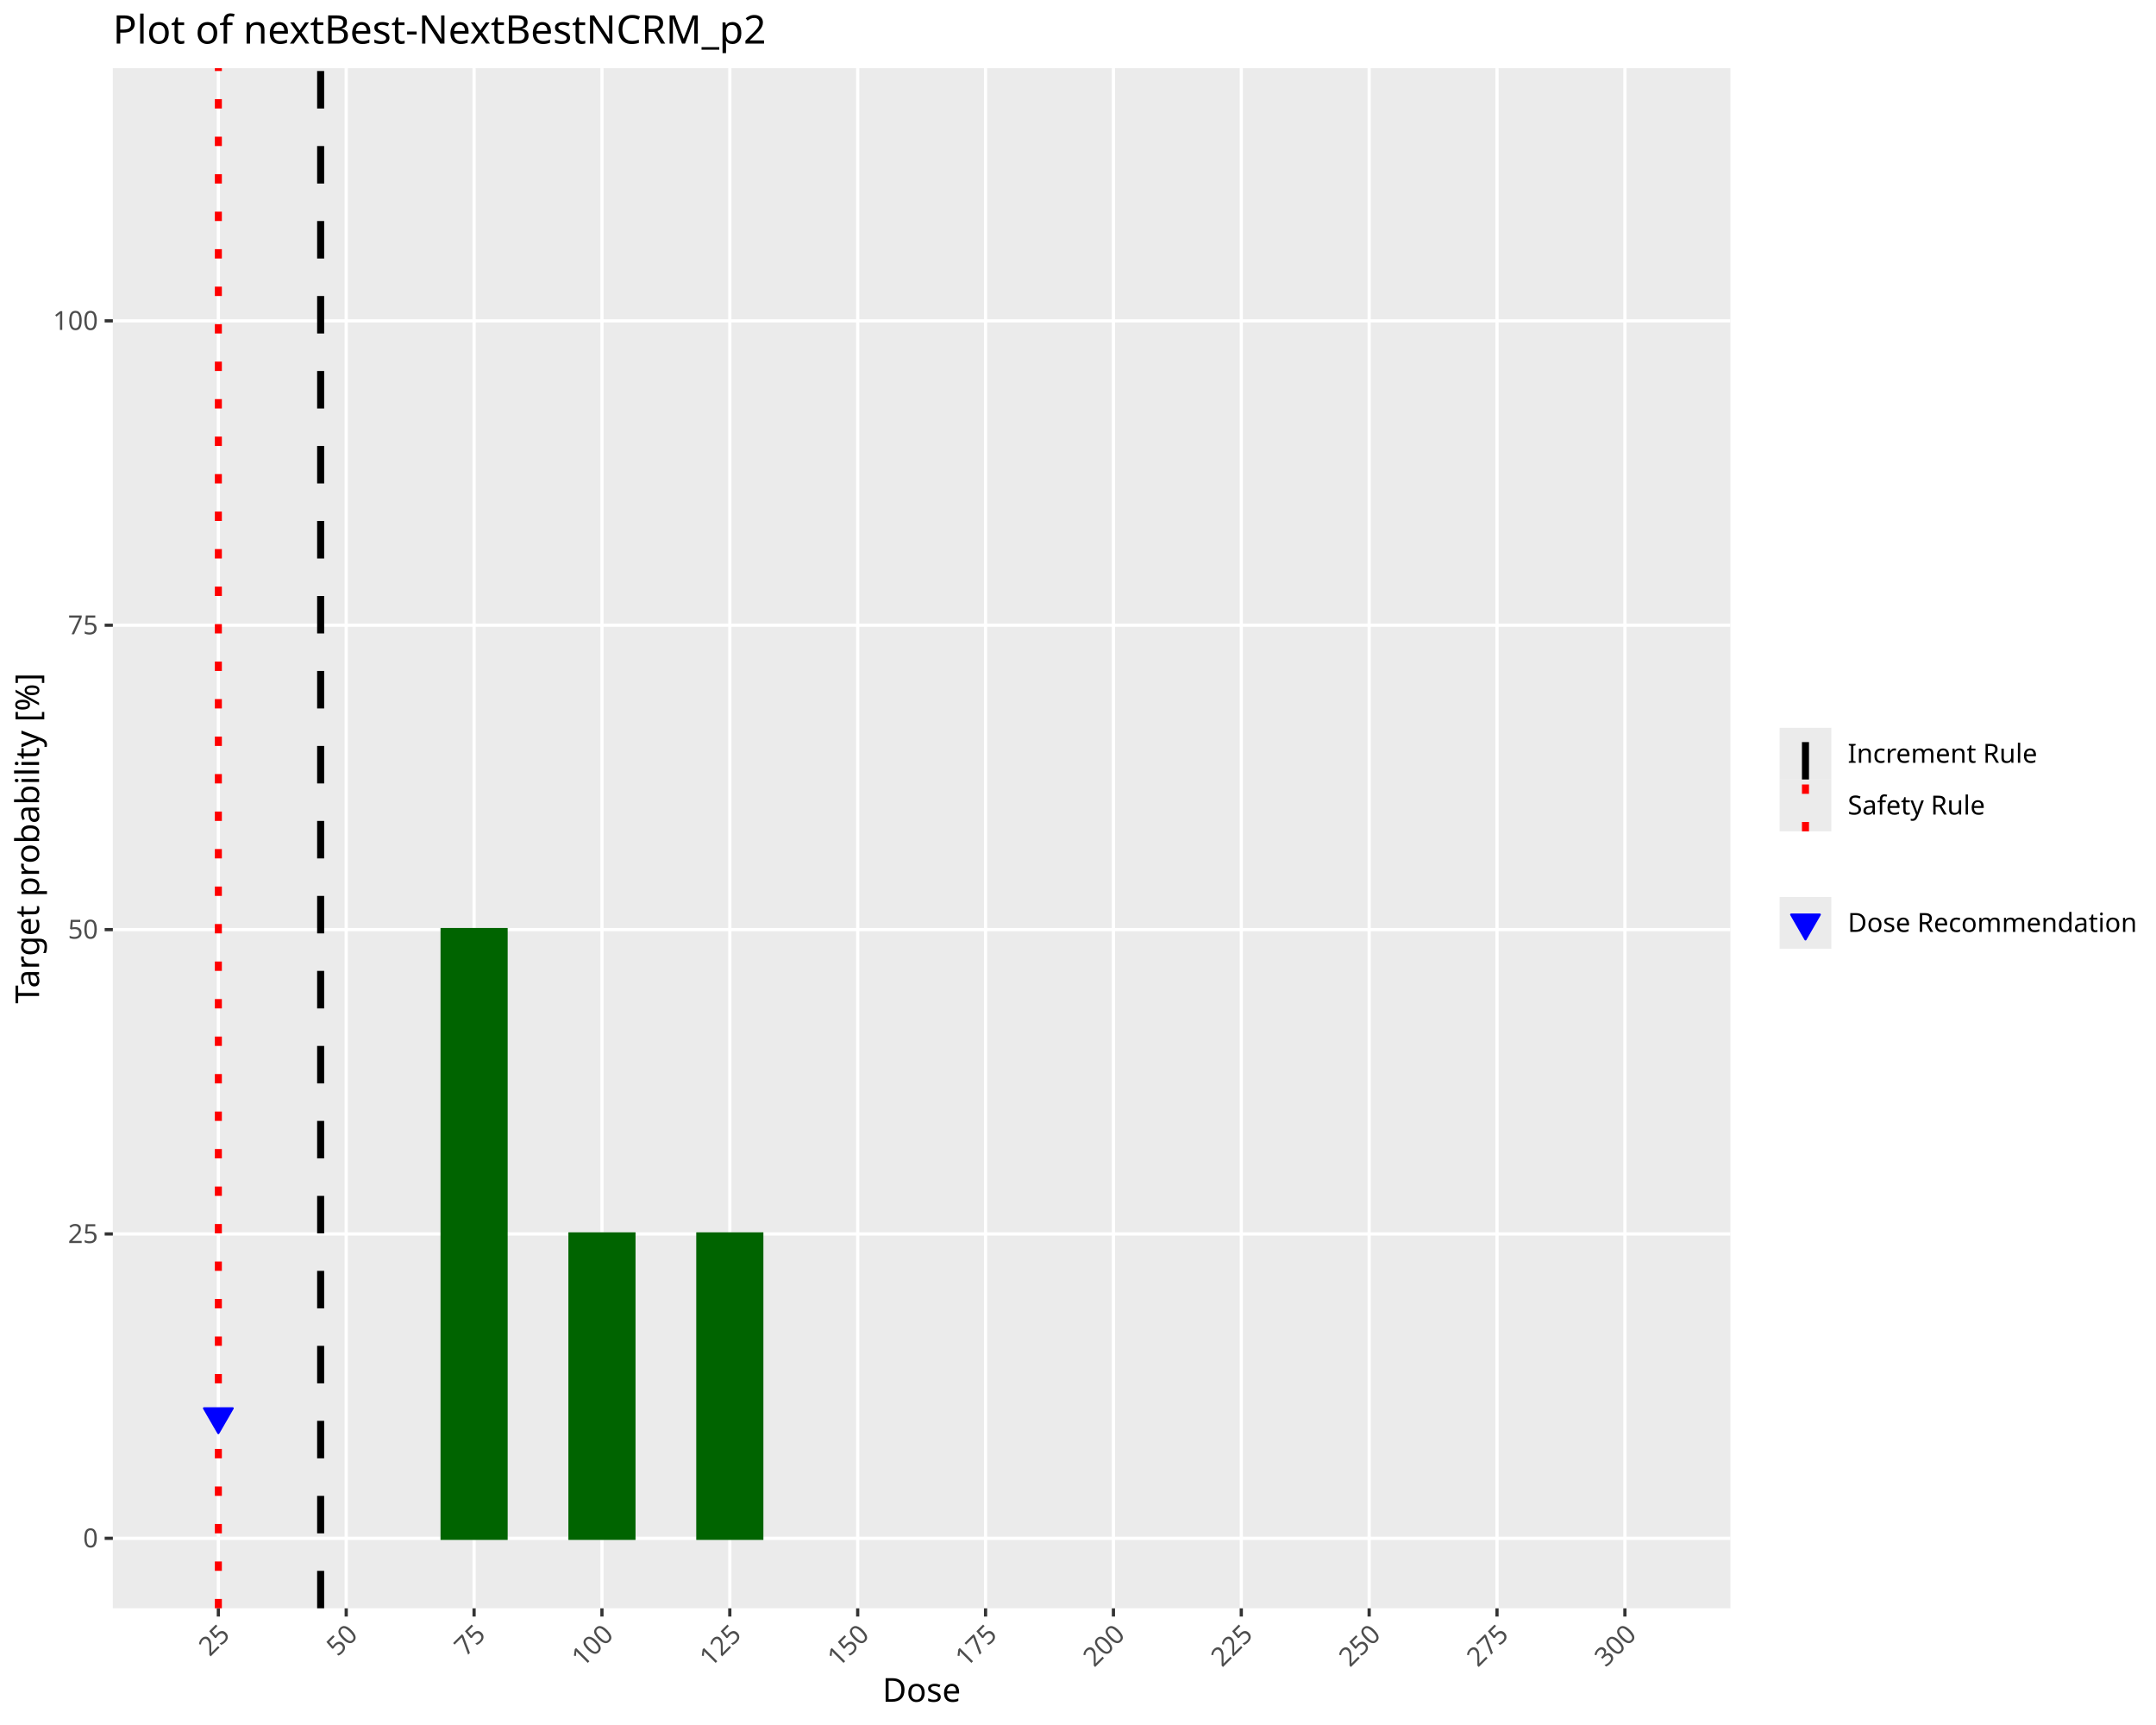
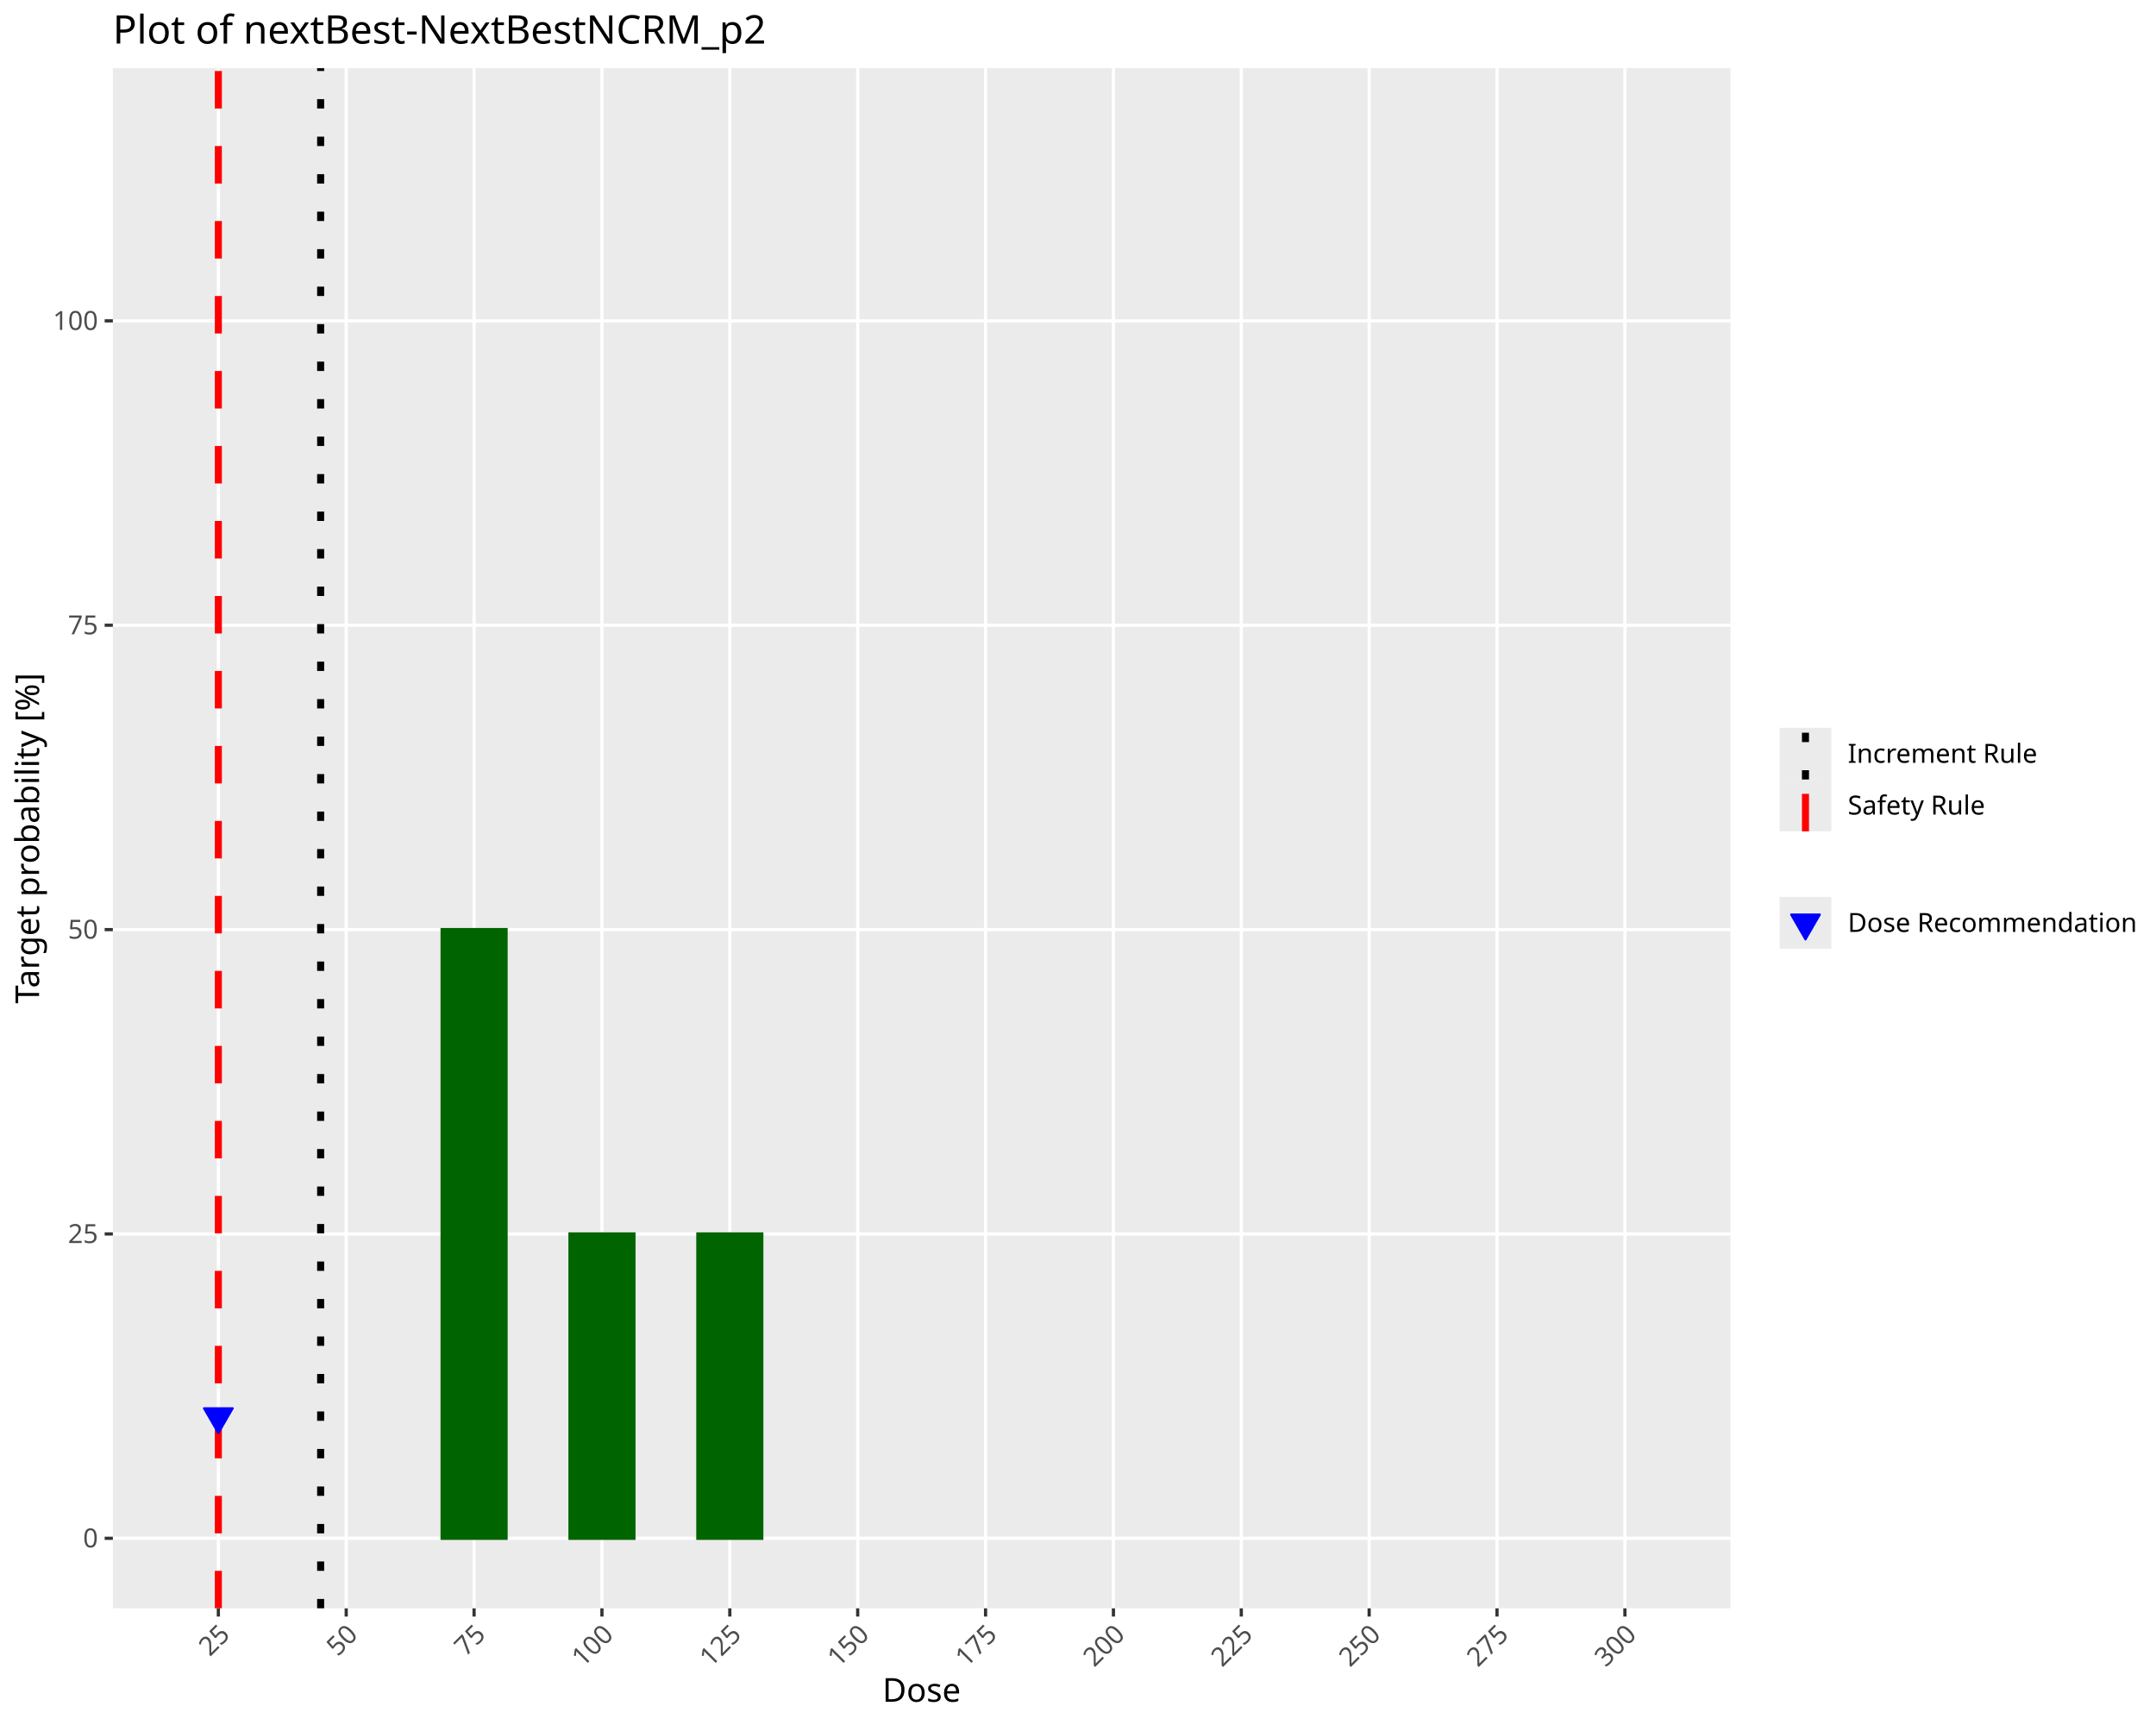
<svg xmlns="http://www.w3.org/2000/svg" class="svglite" data-engine-version="2.0" width="720.00pt" height="576.00pt" viewBox="0 0 720.00 576.00">
  <defs>
    <style type="text/css">
    .svglite line, .svglite polyline, .svglite polygon, .svglite path, .svglite rect, .svglite circle {
      fill: none;
      stroke: #000000;
      stroke-linecap: round;
      stroke-linejoin: round;
      stroke-miterlimit: 10.00;
    }
  </style>
  </defs>
  <rect width="100%" height="100%" style="stroke: none; fill: #FFFFFF;" />
  <defs>
    <clipPath id="cpMC4wMHw3MjAuMDB8MC4wMHw1NzYuMDA=">
      <rect x="0.00" y="0.00" width="720.00" height="576.00" />
    </clipPath>
  </defs>
  <g clip-path="url(#cpMC4wMHw3MjAuMDB8MC4wMHw1NzYuMDA=)">
    <rect x="0.00" y="0.00" width="720.00" height="576.00" style="stroke-width: 1.07; stroke: #FFFFFF; fill: #FFFFFF;" />
  </g>
  <defs>
    <clipPath id="cpMzcuNjl8NTc3Ljg3fDIyLjc4fDUzNy4wNA==">
      <rect x="37.69" y="22.78" width="540.18" height="514.25" />
    </clipPath>
  </defs>
  <g clip-path="url(#cpMzcuNjl8NTc3Ljg3fDIyLjc4fDUzNy4wNA==)">
    <rect x="37.69" y="22.78" width="540.18" height="514.25" style="stroke-width: 1.07; stroke: none; fill: #EBEBEB;" />
    <polyline points="37.69,513.66 577.87,513.66 " style="stroke-width: 1.07; stroke: #FFFFFF; stroke-linecap: butt;" />
    <polyline points="37.69,412.03 577.87,412.03 " style="stroke-width: 1.07; stroke: #FFFFFF; stroke-linecap: butt;" />
    <polyline points="37.69,310.40 577.87,310.40 " style="stroke-width: 1.07; stroke: #FFFFFF; stroke-linecap: butt;" />
    <polyline points="37.69,208.77 577.87,208.77 " style="stroke-width: 1.07; stroke: #FFFFFF; stroke-linecap: butt;" />
    <polyline points="37.69,107.14 577.87,107.14 " style="stroke-width: 1.07; stroke: #FFFFFF; stroke-linecap: butt;" />
    <polyline points="72.92,537.04 72.92,22.78 " style="stroke-width: 1.07; stroke: #FFFFFF; stroke-linecap: butt;" />
    <polyline points="115.62,537.04 115.62,22.78 " style="stroke-width: 1.07; stroke: #FFFFFF; stroke-linecap: butt;" />
    <polyline points="158.32,537.04 158.32,22.78 " style="stroke-width: 1.07; stroke: #FFFFFF; stroke-linecap: butt;" />
    <polyline points="201.02,537.04 201.02,22.78 " style="stroke-width: 1.07; stroke: #FFFFFF; stroke-linecap: butt;" />
    <polyline points="243.72,537.04 243.72,22.78 " style="stroke-width: 1.07; stroke: #FFFFFF; stroke-linecap: butt;" />
    <polyline points="286.43,537.04 286.43,22.78 " style="stroke-width: 1.07; stroke: #FFFFFF; stroke-linecap: butt;" />
    <polyline points="329.13,537.04 329.13,22.78 " style="stroke-width: 1.07; stroke: #FFFFFF; stroke-linecap: butt;" />
    <polyline points="371.83,537.04 371.83,22.78 " style="stroke-width: 1.07; stroke: #FFFFFF; stroke-linecap: butt;" />
    <polyline points="414.53,537.04 414.53,22.78 " style="stroke-width: 1.07; stroke: #FFFFFF; stroke-linecap: butt;" />
    <polyline points="457.23,537.04 457.23,22.78 " style="stroke-width: 1.07; stroke: #FFFFFF; stroke-linecap: butt;" />
    <polyline points="499.93,537.04 499.93,22.78 " style="stroke-width: 1.07; stroke: #FFFFFF; stroke-linecap: butt;" />
    <polyline points="542.64,537.04 542.64,22.78 " style="stroke-width: 1.07; stroke: #FFFFFF; stroke-linecap: butt;" />
-     <line x1="107.08" y1="537.04" x2="107.08" y2="22.78" style="stroke-width: 2.35; stroke-dasharray: 12.52,12.52; stroke-linecap: butt;" />
-     <line x1="72.92" y1="537.04" x2="72.92" y2="22.78" style="stroke-width: 2.35; stroke: #FF0000; stroke-dasharray: 3.13,9.39; stroke-linecap: butt;" />
+     <line x1="107.08" y1="537.04" x2="107.08" y2="22.78" style="stroke-width: 2.35; stroke-dasharray: 3.13,9.39; stroke-linecap: butt;" />
+     <line x1="72.92" y1="537.04" x2="72.92" y2="22.78" style="stroke-width: 2.35; stroke: #FF0000; stroke-dasharray: 12.52,12.52; stroke-linecap: butt;" />
    <rect x="62.24" y="513.66" width="21.35" height="0.00" style="stroke-width: 1.07; stroke: #006400; stroke-linecap: butt; stroke-linejoin: miter; fill: #006400;" />
    <rect x="104.94" y="513.66" width="21.35" height="0.00" style="stroke-width: 1.07; stroke: #006400; stroke-linecap: butt; stroke-linejoin: miter; fill: #006400;" />
    <rect x="147.65" y="310.40" width="21.35" height="203.26" style="stroke-width: 1.07; stroke: #006400; stroke-linecap: butt; stroke-linejoin: miter; fill: #006400;" />
    <rect x="190.35" y="412.03" width="21.35" height="101.63" style="stroke-width: 1.07; stroke: #006400; stroke-linecap: butt; stroke-linejoin: miter; fill: #006400;" />
    <rect x="233.05" y="412.03" width="21.35" height="101.63" style="stroke-width: 1.07; stroke: #006400; stroke-linecap: butt; stroke-linejoin: miter; fill: #006400;" />
    <rect x="275.75" y="513.66" width="21.35" height="0.00" style="stroke-width: 1.07; stroke: #006400; stroke-linecap: butt; stroke-linejoin: miter; fill: #006400;" />
    <rect x="318.45" y="513.66" width="21.35" height="0.00" style="stroke-width: 1.07; stroke: #006400; stroke-linecap: butt; stroke-linejoin: miter; fill: #006400;" />
    <rect x="361.15" y="513.66" width="21.35" height="0.00" style="stroke-width: 1.07; stroke: #006400; stroke-linecap: butt; stroke-linejoin: miter; fill: #006400;" />
    <rect x="403.86" y="513.66" width="21.35" height="0.00" style="stroke-width: 1.07; stroke: #006400; stroke-linecap: butt; stroke-linejoin: miter; fill: #006400;" />
    <rect x="446.56" y="513.66" width="21.35" height="0.00" style="stroke-width: 1.07; stroke: #006400; stroke-linecap: butt; stroke-linejoin: miter; fill: #006400;" />
    <rect x="489.26" y="513.66" width="21.35" height="0.00" style="stroke-width: 1.07; stroke: #006400; stroke-linecap: butt; stroke-linejoin: miter; fill: #006400;" />
    <rect x="531.96" y="513.66" width="21.35" height="0.00" style="stroke-width: 1.07; stroke: #006400; stroke-linecap: butt; stroke-linejoin: miter; fill: #006400;" />
    <polygon points="72.92,478.54 77.71,470.25 68.13,470.25 " style="stroke-width: 0.71; stroke: #0000FF; fill: #0000FF;" />
  </g>
  <g clip-path="url(#cpMC4wMHw3MjAuMDB8MC4wMHw1NzYuMDA=)">
    <text x="32.76" y="516.69" text-anchor="end" style="font-size: 8.80px; fill: #4D4D4D; font-family: sans;" textLength="4.89px" lengthAdjust="spacingAndGlyphs">0</text>
    <text x="32.76" y="415.06" text-anchor="end" style="font-size: 8.80px; fill: #4D4D4D; font-family: sans;" textLength="9.79px" lengthAdjust="spacingAndGlyphs">25</text>
    <text x="32.76" y="313.43" text-anchor="end" style="font-size: 8.80px; fill: #4D4D4D; font-family: sans;" textLength="9.79px" lengthAdjust="spacingAndGlyphs">50</text>
    <text x="32.76" y="211.80" text-anchor="end" style="font-size: 8.80px; fill: #4D4D4D; font-family: sans;" textLength="9.79px" lengthAdjust="spacingAndGlyphs">75</text>
    <text x="32.76" y="110.17" text-anchor="end" style="font-size: 8.80px; fill: #4D4D4D; font-family: sans;" textLength="14.68px" lengthAdjust="spacingAndGlyphs">100</text>
    <polyline points="34.95,513.66 37.69,513.66 " style="stroke-width: 1.07; stroke: #333333; stroke-linecap: butt;" />
    <polyline points="34.95,412.03 37.69,412.03 " style="stroke-width: 1.07; stroke: #333333; stroke-linecap: butt;" />
    <polyline points="34.95,310.40 37.69,310.40 " style="stroke-width: 1.07; stroke: #333333; stroke-linecap: butt;" />
    <polyline points="34.95,208.77 37.69,208.77 " style="stroke-width: 1.07; stroke: #333333; stroke-linecap: butt;" />
    <polyline points="34.95,107.14 37.69,107.14 " style="stroke-width: 1.07; stroke: #333333; stroke-linecap: butt;" />
    <polyline points="72.92,539.78 72.92,537.04 " style="stroke-width: 1.07; stroke: #333333; stroke-linecap: butt;" />
    <polyline points="115.62,539.78 115.62,537.04 " style="stroke-width: 1.07; stroke: #333333; stroke-linecap: butt;" />
    <polyline points="158.32,539.78 158.32,537.04 " style="stroke-width: 1.07; stroke: #333333; stroke-linecap: butt;" />
    <polyline points="201.02,539.78 201.02,537.04 " style="stroke-width: 1.07; stroke: #333333; stroke-linecap: butt;" />
    <polyline points="243.72,539.78 243.72,537.04 " style="stroke-width: 1.07; stroke: #333333; stroke-linecap: butt;" />
    <polyline points="286.43,539.78 286.43,537.04 " style="stroke-width: 1.07; stroke: #333333; stroke-linecap: butt;" />
    <polyline points="329.13,539.78 329.13,537.04 " style="stroke-width: 1.07; stroke: #333333; stroke-linecap: butt;" />
    <polyline points="371.83,539.78 371.83,537.04 " style="stroke-width: 1.07; stroke: #333333; stroke-linecap: butt;" />
    <polyline points="414.53,539.78 414.53,537.04 " style="stroke-width: 1.07; stroke: #333333; stroke-linecap: butt;" />
    <polyline points="457.23,539.78 457.23,537.04 " style="stroke-width: 1.07; stroke: #333333; stroke-linecap: butt;" />
    <polyline points="499.93,539.78 499.93,537.04 " style="stroke-width: 1.07; stroke: #333333; stroke-linecap: butt;" />
    <polyline points="542.64,539.78 542.64,537.04 " style="stroke-width: 1.07; stroke: #333333; stroke-linecap: butt;" />
    <text transform="translate(77.20,546.25) rotate(-45)" text-anchor="end" style="font-size: 8.80px; fill: #4D4D4D; font-family: sans;" textLength="9.79px" lengthAdjust="spacingAndGlyphs">25</text>
    <text transform="translate(119.90,546.25) rotate(-45)" text-anchor="end" style="font-size: 8.80px; fill: #4D4D4D; font-family: sans;" textLength="9.79px" lengthAdjust="spacingAndGlyphs">50</text>
    <text transform="translate(162.60,546.25) rotate(-45)" text-anchor="end" style="font-size: 8.80px; fill: #4D4D4D; font-family: sans;" textLength="9.79px" lengthAdjust="spacingAndGlyphs">75</text>
    <text transform="translate(205.30,546.25) rotate(-45)" text-anchor="end" style="font-size: 8.80px; fill: #4D4D4D; font-family: sans;" textLength="14.68px" lengthAdjust="spacingAndGlyphs">100</text>
    <text transform="translate(248.01,546.25) rotate(-45)" text-anchor="end" style="font-size: 8.80px; fill: #4D4D4D; font-family: sans;" textLength="14.68px" lengthAdjust="spacingAndGlyphs">125</text>
    <text transform="translate(290.71,546.25) rotate(-45)" text-anchor="end" style="font-size: 8.80px; fill: #4D4D4D; font-family: sans;" textLength="14.68px" lengthAdjust="spacingAndGlyphs">150</text>
    <text transform="translate(333.41,546.25) rotate(-45)" text-anchor="end" style="font-size: 8.80px; fill: #4D4D4D; font-family: sans;" textLength="14.68px" lengthAdjust="spacingAndGlyphs">175</text>
    <text transform="translate(376.11,546.25) rotate(-45)" text-anchor="end" style="font-size: 8.80px; fill: #4D4D4D; font-family: sans;" textLength="14.68px" lengthAdjust="spacingAndGlyphs">200</text>
    <text transform="translate(418.81,546.25) rotate(-45)" text-anchor="end" style="font-size: 8.80px; fill: #4D4D4D; font-family: sans;" textLength="14.68px" lengthAdjust="spacingAndGlyphs">225</text>
    <text transform="translate(461.52,546.25) rotate(-45)" text-anchor="end" style="font-size: 8.80px; fill: #4D4D4D; font-family: sans;" textLength="14.68px" lengthAdjust="spacingAndGlyphs">250</text>
    <text transform="translate(504.22,546.25) rotate(-45)" text-anchor="end" style="font-size: 8.80px; fill: #4D4D4D; font-family: sans;" textLength="14.68px" lengthAdjust="spacingAndGlyphs">275</text>
    <text transform="translate(546.92,546.25) rotate(-45)" text-anchor="end" style="font-size: 8.80px; fill: #4D4D4D; font-family: sans;" textLength="14.68px" lengthAdjust="spacingAndGlyphs">300</text>
    <text x="307.78" y="568.24" text-anchor="middle" style="font-size: 11.00px; font-family: sans;" textLength="25.69px" lengthAdjust="spacingAndGlyphs">Dose</text>
    <text transform="translate(13.05,279.91) rotate(-90)" text-anchor="middle" style="font-size: 11.00px; font-family: sans;" textLength="103.94px" lengthAdjust="spacingAndGlyphs">Target probability [%]</text>
    <rect x="588.82" y="237.55" width="93.40" height="45.52" style="stroke-width: 1.07; stroke: none; fill: #FFFFFF;" />
    <rect x="594.30" y="243.03" width="17.28" height="17.28" style="stroke-width: 1.07; stroke: none; fill: #EBEBEB;" />
-     <line x1="602.94" y1="260.31" x2="602.94" y2="243.03" style="stroke-width: 2.35; stroke-dasharray: 12.52,12.52; stroke-linecap: butt;" />
+     <line x1="602.94" y1="260.31" x2="602.94" y2="243.03" style="stroke-width: 2.35; stroke-dasharray: 3.13,9.39; stroke-linecap: butt;" />
    <rect x="594.30" y="260.31" width="17.28" height="17.28" style="stroke-width: 1.07; stroke: none; fill: #EBEBEB;" />
-     <line x1="602.94" y1="277.59" x2="602.94" y2="260.31" style="stroke-width: 2.35; stroke: #FF0000; stroke-dasharray: 3.13,9.39; stroke-linecap: butt;" />
+     <line x1="602.94" y1="277.59" x2="602.94" y2="260.31" style="stroke-width: 2.35; stroke: #FF0000; stroke-dasharray: 12.52,12.52; stroke-linecap: butt;" />
    <text x="617.06" y="254.70" style="font-size: 8.80px; font-family: sans;" textLength="59.68px" lengthAdjust="spacingAndGlyphs">Increment Rule</text>
    <text x="617.06" y="271.98" style="font-size: 8.80px; font-family: sans;" textLength="45.50px" lengthAdjust="spacingAndGlyphs">Safety Rule</text>
    <rect x="588.82" y="294.03" width="125.70" height="28.24" style="stroke-width: 1.07; stroke: none; fill: #FFFFFF;" />
    <rect x="594.30" y="299.51" width="17.28" height="17.28" style="stroke-width: 1.07; stroke: none; fill: #EBEBEB;" />
    <polygon points="602.94,313.68 607.73,305.39 598.16,305.39 " style="stroke-width: 0.71; stroke: #0000FF; fill: #0000FF;" />
    <text x="617.06" y="311.18" style="font-size: 8.80px; font-family: sans;" textLength="91.98px" lengthAdjust="spacingAndGlyphs">Dose Recommendation</text>
    <text x="37.69" y="14.56" style="font-size: 13.20px; font-family: sans;" textLength="212.07px" lengthAdjust="spacingAndGlyphs">Plot of nextBest-NextBestNCRM_p2</text>
  </g>
</svg>
